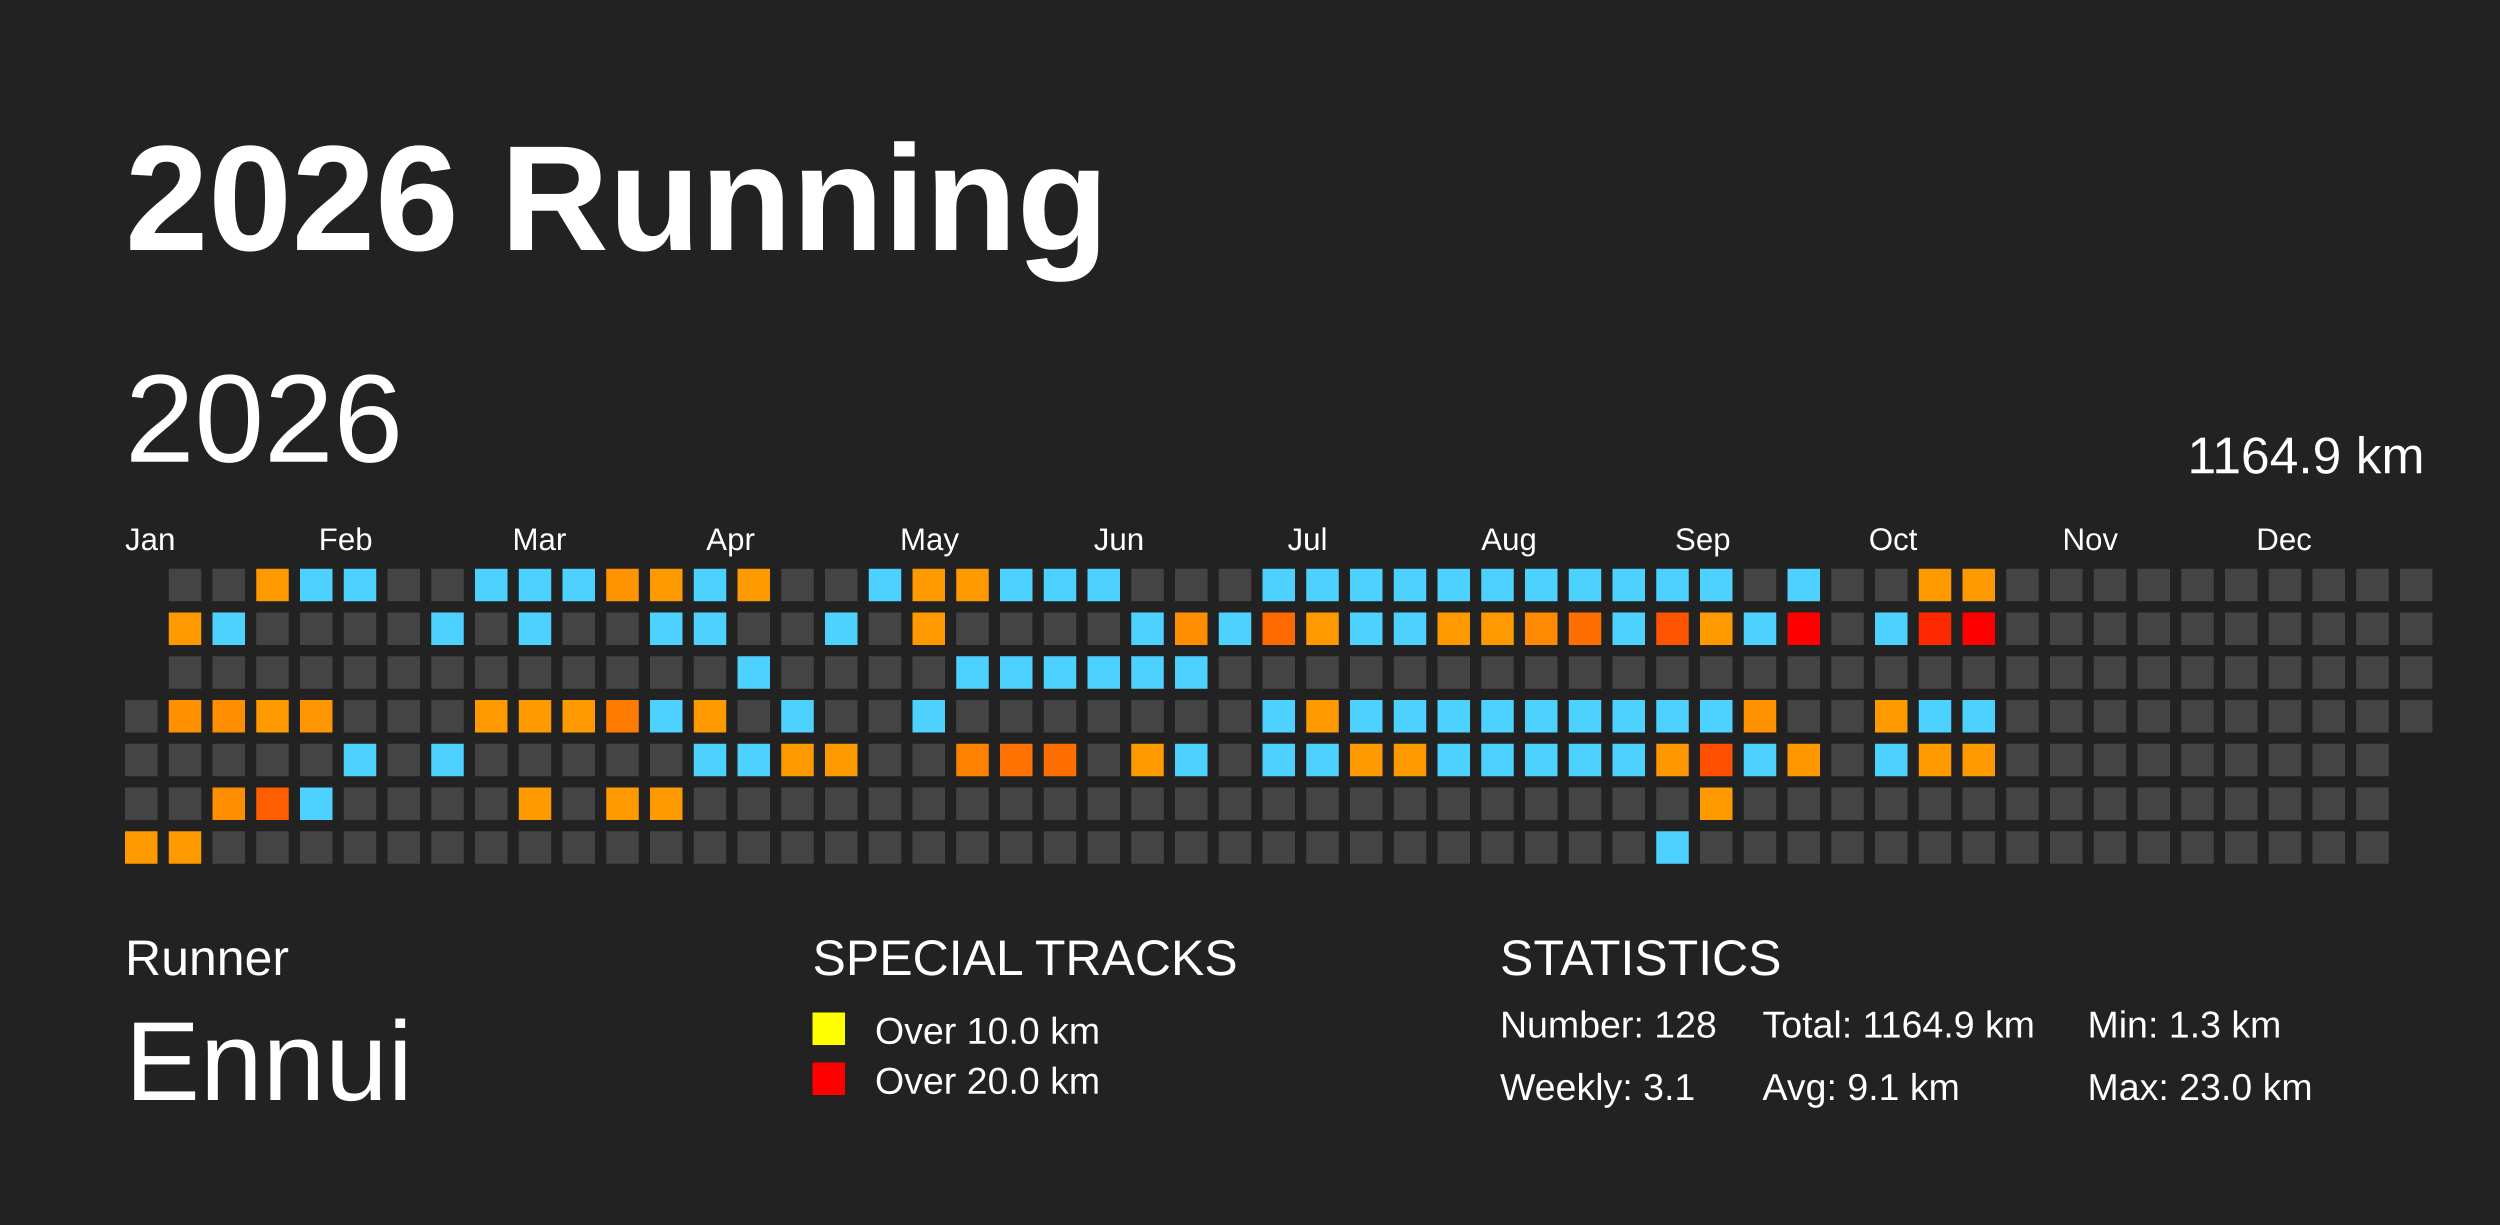
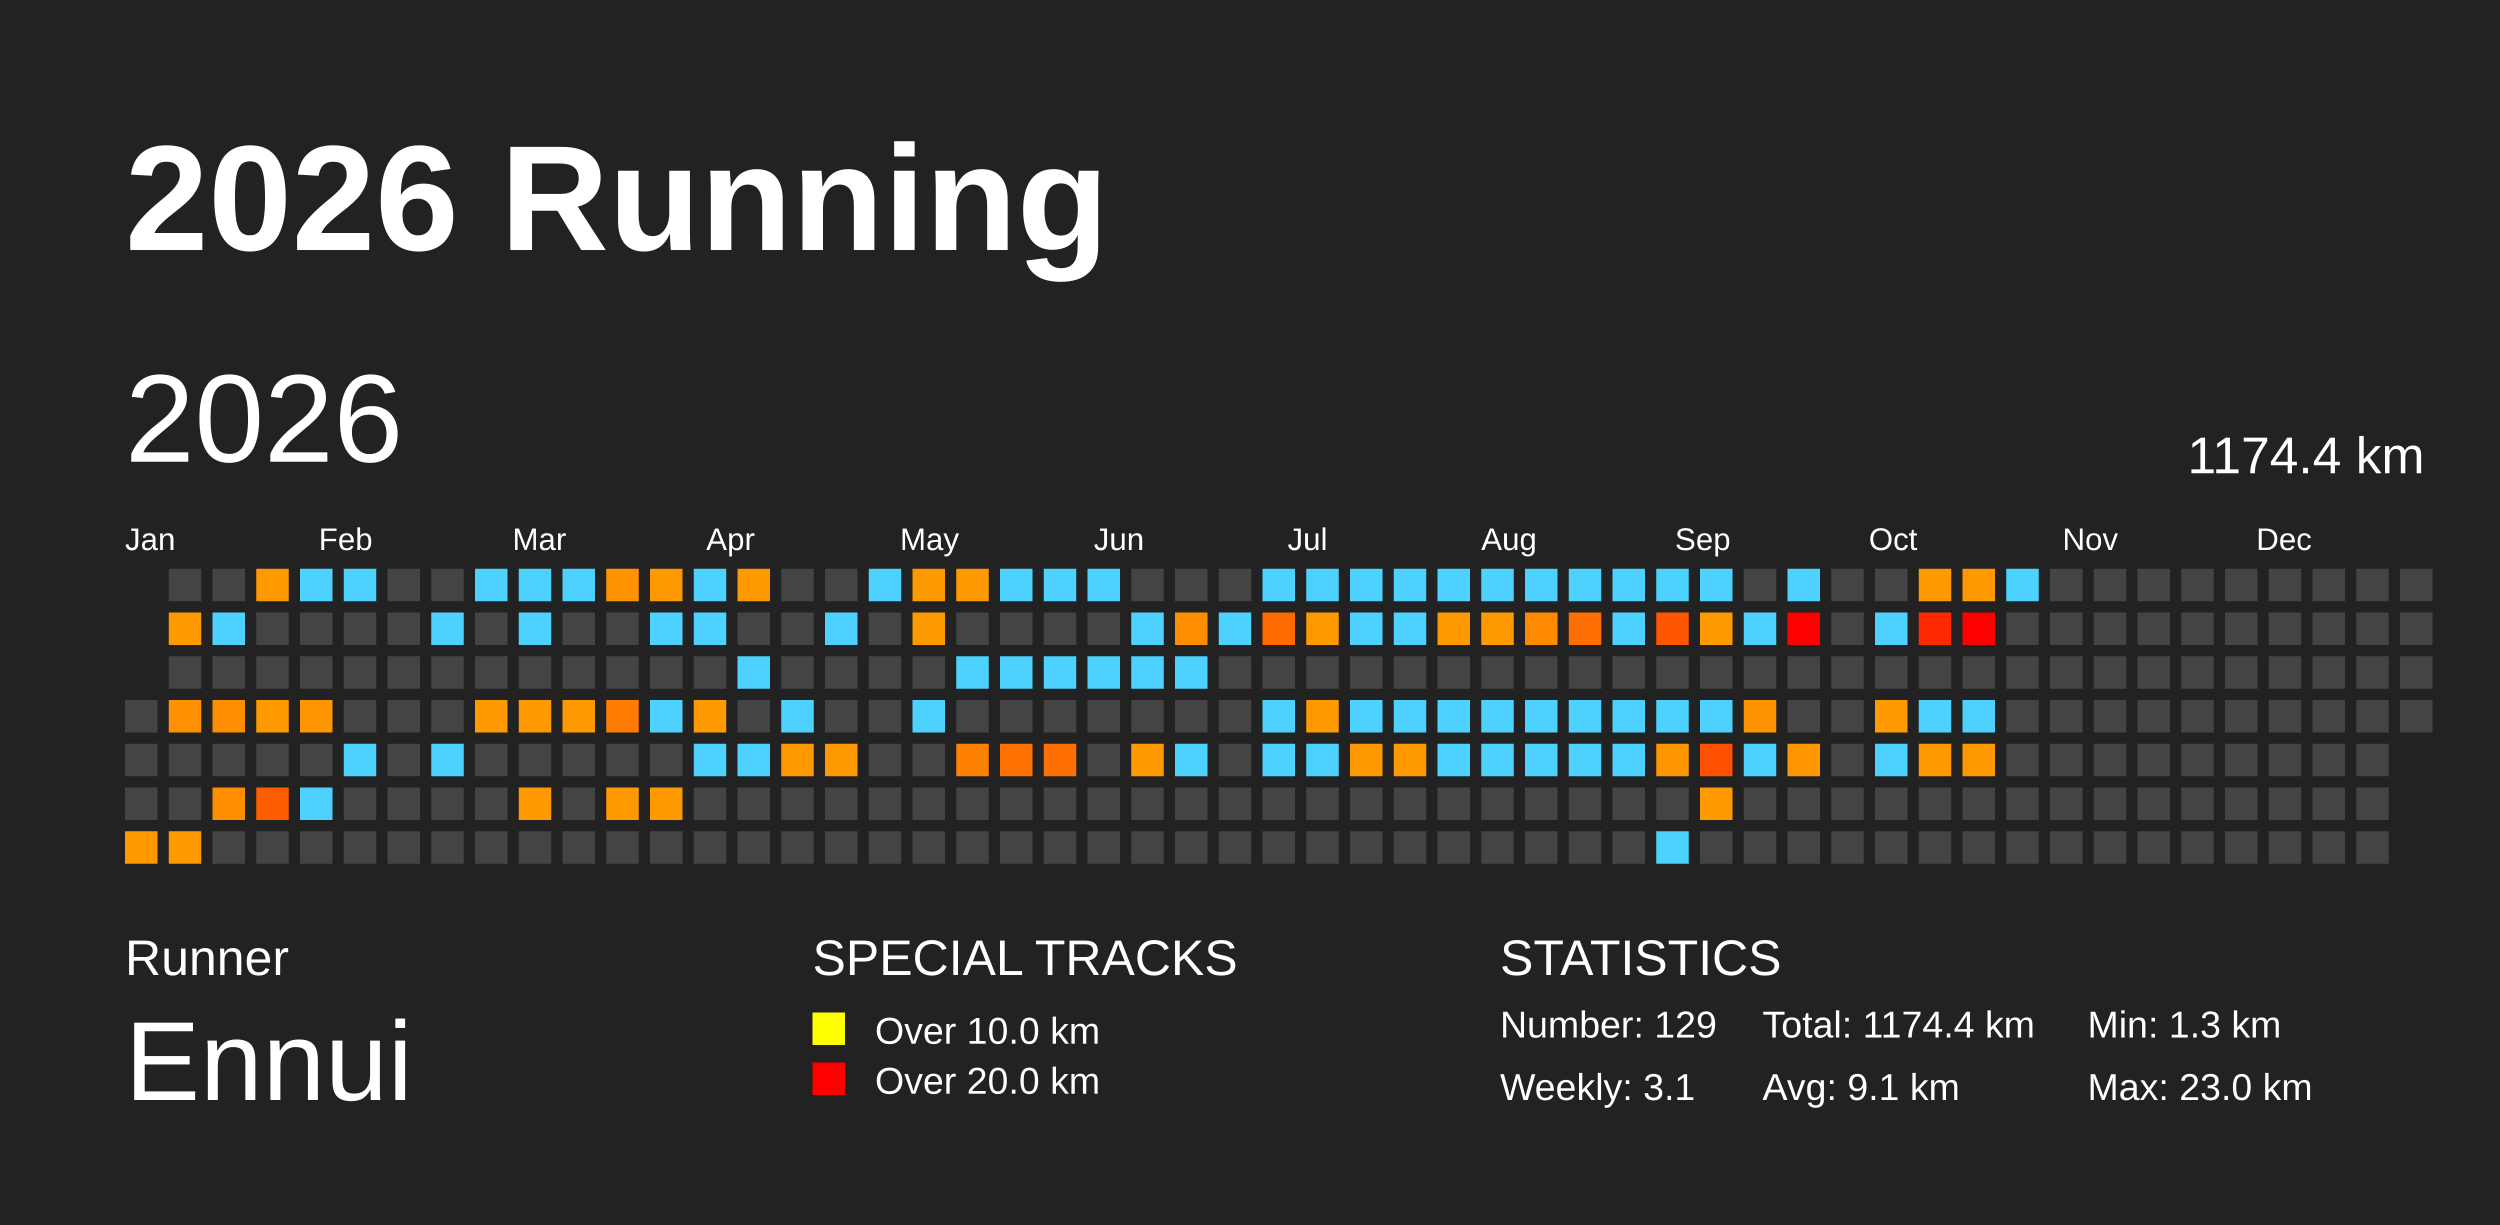
<svg xmlns="http://www.w3.org/2000/svg" baseProfile="full" height="98mm" version="1.1" viewBox="0,0,200,98" width="200mm">
  <defs />
  <rect fill="#222222" height="98" width="200" x="0" y="0" />
  <text fill="#FFFFFF" style="font-size:12px; font-family:Arial; font-weight:bold;" x="10" y="20">2026 Running</text>
  <text fill="#FFFFFF" style="font-size:4px; font-family:Arial" x="10" y="78">Runner</text>
  <text fill="#FFFFFF" style="font-size:9px; font-family:Arial" x="10" y="88">Ennui</text>
  <text fill="#FFFFFF" style="font-size:4px; font-family:Arial" x="65" y="78">SPECIAL TRACKS</text>
  <rect fill="yellow" height="2.6" width="2.6" x="65" y="81" />
  <text fill="#FFFFFF" style="font-size:3px; font-family:Arial" x="70" y="83.5">Over 10.0 km</text>
  <rect fill="red" height="2.6" width="2.6" x="65" y="85" />
  <text fill="#FFFFFF" style="font-size:3px; font-family:Arial" x="70" y="87.5">Over 20.0 km</text>
  <text fill="#FFFFFF" style="font-size:4px; font-family:Arial" x="120" y="78">STATISTICS</text>
-   <text fill="#FFFFFF" style="font-size:3px; font-family:Arial" x="120" y="83">Number: 128</text>
+   <text fill="#FFFFFF" style="font-size:3px; font-family:Arial" x="120" y="83">Number: 129</text>
  <text fill="#FFFFFF" style="font-size:3px; font-family:Arial" x="120" y="88">Weekly: 3.1</text>
-   <text fill="#FFFFFF" style="font-size:3px; font-family:Arial" x="141" y="83">Total: 1164.9 km</text>
+   <text fill="#FFFFFF" style="font-size:3px; font-family:Arial" x="141" y="83">Total: 1174.4 km</text>
  <text fill="#FFFFFF" style="font-size:3px; font-family:Arial" x="141" y="88">Avg: 9.1 km</text>
  <text fill="#FFFFFF" style="font-size:3px; font-family:Arial" x="167" y="83">Min: 1.3 km</text>
  <text fill="#FFFFFF" style="font-size:3px; font-family:Arial" x="167" y="88">Max: 23.0 km</text>
  <text dominant-baseline="hanging" fill="#FFFFFF" style="font-size:10.0px; font-family:Arial;" x="10" y="30">2026</text>
-   <text dominant-baseline="hanging" fill="#FFFFFF" style="font-size:4.125px; font-family:Arial;" x="175" y="35">1164.9 km</text>
+   <text dominant-baseline="hanging" fill="#FFFFFF" style="font-size:4.125px; font-family:Arial;" x="175" y="35">1174.4 km</text>
  <text fill="#FFFFFF" style="font-size:2.5px; font-family:Arial" x="10.0" y="44">Jan</text>
  <text fill="#FFFFFF" style="font-size:2.5px; font-family:Arial" x="25.5" y="44">Feb</text>
  <text fill="#FFFFFF" style="font-size:2.5px; font-family:Arial" x="41.0" y="44">Mar</text>
  <text fill="#FFFFFF" style="font-size:2.5px; font-family:Arial" x="56.5" y="44">Apr</text>
  <text fill="#FFFFFF" style="font-size:2.5px; font-family:Arial" x="72.0" y="44">May</text>
  <text fill="#FFFFFF" style="font-size:2.5px; font-family:Arial" x="87.5" y="44">Jun</text>
  <text fill="#FFFFFF" style="font-size:2.5px; font-family:Arial" x="103.0" y="44">Jul</text>
  <text fill="#FFFFFF" style="font-size:2.5px; font-family:Arial" x="118.5" y="44">Aug</text>
  <text fill="#FFFFFF" style="font-size:2.5px; font-family:Arial" x="134.0" y="44">Sep</text>
  <text fill="#FFFFFF" style="font-size:2.5px; font-family:Arial" x="149.5" y="44">Oct</text>
  <text fill="#FFFFFF" style="font-size:2.5px; font-family:Arial" x="165.0" y="44">Nov</text>
  <text fill="#FFFFFF" style="font-size:2.5px; font-family:Arial" x="180.5" y="44">Dec</text>
  <rect fill="#444444" height="2.6" width="2.6" x="10.0" y="56.0" />
  <rect fill="#444444" height="2.6" width="2.6" x="10.0" y="59.5" />
  <rect fill="#444444" height="2.6" width="2.6" x="10.0" y="63.0" />
  <rect fill="#ff9900" height="2.6" width="2.6" x="10.0" y="66.5" />
  <rect fill="#444444" height="2.6" width="2.6" x="13.5" y="45.5" />
  <rect fill="#ff9900" height="2.6" width="2.6" x="13.5" y="49.0" />
  <rect fill="#444444" height="2.6" width="2.6" x="13.5" y="52.5" />
  <rect fill="#ff9100" height="2.6" width="2.6" x="13.5" y="56.0" />
  <rect fill="#444444" height="2.6" width="2.6" x="13.5" y="59.5" />
  <rect fill="#444444" height="2.6" width="2.6" x="13.5" y="63.0" />
  <rect fill="#ff9900" height="2.6" width="2.6" x="13.5" y="66.5" />
  <rect fill="#444444" height="2.6" width="2.6" x="17.0" y="45.5" />
  <rect fill="#4dd2ff" height="2.6" width="2.6" x="17.0" y="49.0" />
  <rect fill="#444444" height="2.6" width="2.6" x="17.0" y="52.5" />
  <rect fill="#ff8d00" height="2.6" width="2.6" x="17.0" y="56.0" />
  <rect fill="#444444" height="2.6" width="2.6" x="17.0" y="59.5" />
  <rect fill="#ff8d00" height="2.6" width="2.6" x="17.0" y="63.0" />
  <rect fill="#444444" height="2.6" width="2.6" x="17.0" y="66.5" />
  <rect fill="#ff9900" height="2.6" width="2.6" x="20.5" y="45.5" />
  <rect fill="#444444" height="2.6" width="2.6" x="20.5" y="49.0" />
  <rect fill="#444444" height="2.6" width="2.6" x="20.5" y="52.5" />
  <rect fill="#ff9900" height="2.6" width="2.6" x="20.5" y="56.0" />
  <rect fill="#444444" height="2.6" width="2.6" x="20.5" y="59.5" />
  <rect fill="#ff5e00" height="2.6" width="2.6" x="20.5" y="63.0" />
  <rect fill="#444444" height="2.6" width="2.6" x="20.5" y="66.5" />
  <rect fill="#4dd2ff" height="2.6" width="2.6" x="24.0" y="45.5" />
  <rect fill="#444444" height="2.6" width="2.6" x="24.0" y="49.0" />
  <rect fill="#444444" height="2.6" width="2.6" x="24.0" y="52.5" />
  <rect fill="#ff9500" height="2.6" width="2.6" x="24.0" y="56.0" />
  <rect fill="#444444" height="2.6" width="2.6" x="24.0" y="59.5" />
  <rect fill="#4dd2ff" height="2.6" width="2.6" x="24.0" y="63.0" />
  <rect fill="#444444" height="2.6" width="2.6" x="24.0" y="66.5" />
  <rect fill="#4dd2ff" height="2.6" width="2.6" x="27.5" y="45.5" />
  <rect fill="#444444" height="2.6" width="2.6" x="27.5" y="49.0" />
  <rect fill="#444444" height="2.6" width="2.6" x="27.5" y="52.5" />
  <rect fill="#444444" height="2.6" width="2.6" x="27.5" y="56.0" />
  <rect fill="#4dd2ff" height="2.6" width="2.6" x="27.5" y="59.5" />
  <rect fill="#444444" height="2.6" width="2.6" x="27.5" y="63.0" />
  <rect fill="#444444" height="2.6" width="2.6" x="27.5" y="66.5" />
  <rect fill="#444444" height="2.6" width="2.6" x="31.0" y="45.5" />
  <rect fill="#444444" height="2.6" width="2.6" x="31.0" y="49.0" />
  <rect fill="#444444" height="2.6" width="2.6" x="31.0" y="52.5" />
  <rect fill="#444444" height="2.6" width="2.6" x="31.0" y="56.0" />
  <rect fill="#444444" height="2.6" width="2.6" x="31.0" y="59.5" />
  <rect fill="#444444" height="2.6" width="2.6" x="31.0" y="63.0" />
  <rect fill="#444444" height="2.6" width="2.6" x="31.0" y="66.5" />
  <rect fill="#444444" height="2.6" width="2.6" x="34.5" y="45.5" />
  <rect fill="#4dd2ff" height="2.6" width="2.6" x="34.5" y="49.0" />
  <rect fill="#444444" height="2.6" width="2.6" x="34.5" y="52.5" />
  <rect fill="#444444" height="2.6" width="2.6" x="34.5" y="56.0" />
  <rect fill="#4dd2ff" height="2.6" width="2.6" x="34.5" y="59.5" />
  <rect fill="#444444" height="2.6" width="2.6" x="34.5" y="63.0" />
  <rect fill="#444444" height="2.6" width="2.6" x="34.5" y="66.5" />
  <rect fill="#4dd2ff" height="2.6" width="2.6" x="38.0" y="45.5" />
  <rect fill="#444444" height="2.6" width="2.6" x="38.0" y="49.0" />
  <rect fill="#444444" height="2.6" width="2.6" x="38.0" y="52.5" />
  <rect fill="#ff9900" height="2.6" width="2.6" x="38.0" y="56.0" />
  <rect fill="#444444" height="2.6" width="2.6" x="38.0" y="59.5" />
  <rect fill="#444444" height="2.6" width="2.6" x="38.0" y="63.0" />
  <rect fill="#444444" height="2.6" width="2.6" x="38.0" y="66.5" />
  <rect fill="#4dd2ff" height="2.6" width="2.6" x="41.5" y="45.5" />
  <rect fill="#4dd2ff" height="2.6" width="2.6" x="41.5" y="49.0" />
  <rect fill="#444444" height="2.6" width="2.6" x="41.5" y="52.5" />
  <rect fill="#ff9900" height="2.6" width="2.6" x="41.5" y="56.0" />
  <rect fill="#444444" height="2.6" width="2.6" x="41.5" y="59.5" />
  <rect fill="#ff9900" height="2.6" width="2.6" x="41.5" y="63.0" />
  <rect fill="#444444" height="2.6" width="2.6" x="41.5" y="66.5" />
  <rect fill="#4dd2ff" height="2.6" width="2.6" x="45.0" y="45.5" />
  <rect fill="#444444" height="2.6" width="2.6" x="45.0" y="49.0" />
  <rect fill="#444444" height="2.6" width="2.6" x="45.0" y="52.5" />
  <rect fill="#ff9900" height="2.6" width="2.6" x="45.0" y="56.0" />
  <rect fill="#444444" height="2.6" width="2.6" x="45.0" y="59.5" />
  <rect fill="#444444" height="2.6" width="2.6" x="45.0" y="63.0" />
  <rect fill="#444444" height="2.6" width="2.6" x="45.0" y="66.5" />
  <rect fill="#ff9400" height="2.6" width="2.6" x="48.5" y="45.5" />
  <rect fill="#444444" height="2.6" width="2.6" x="48.5" y="49.0" />
  <rect fill="#444444" height="2.6" width="2.6" x="48.5" y="52.5" />
  <rect fill="#ff7c00" height="2.6" width="2.6" x="48.5" y="56.0" />
  <rect fill="#444444" height="2.6" width="2.6" x="48.5" y="59.5" />
  <rect fill="#ff9900" height="2.6" width="2.6" x="48.5" y="63.0" />
  <rect fill="#444444" height="2.6" width="2.6" x="48.5" y="66.5" />
  <rect fill="#ff9900" height="2.6" width="2.6" x="52.0" y="45.5" />
  <rect fill="#4dd2ff" height="2.6" width="2.6" x="52.0" y="49.0" />
  <rect fill="#444444" height="2.6" width="2.6" x="52.0" y="52.5" />
  <rect fill="#4dd2ff" height="2.6" width="2.6" x="52.0" y="56.0" />
  <rect fill="#444444" height="2.6" width="2.6" x="52.0" y="59.5" />
  <rect fill="#ff9900" height="2.6" width="2.6" x="52.0" y="63.0" />
  <rect fill="#444444" height="2.6" width="2.6" x="52.0" y="66.5" />
  <rect fill="#4dd2ff" height="2.6" width="2.6" x="55.5" y="45.5" />
  <rect fill="#4dd2ff" height="2.6" width="2.6" x="55.5" y="49.0" />
  <rect fill="#444444" height="2.6" width="2.6" x="55.5" y="52.5" />
  <rect fill="#ff9900" height="2.6" width="2.6" x="55.5" y="56.0" />
  <rect fill="#4dd2ff" height="2.6" width="2.6" x="55.5" y="59.5" />
  <rect fill="#444444" height="2.6" width="2.6" x="55.5" y="63.0" />
  <rect fill="#444444" height="2.6" width="2.6" x="55.5" y="66.5" />
  <rect fill="#ff9900" height="2.6" width="2.6" x="59.0" y="45.5" />
  <rect fill="#444444" height="2.6" width="2.6" x="59.0" y="49.0" />
  <rect fill="#4dd2ff" height="2.6" width="2.6" x="59.0" y="52.5" />
  <rect fill="#444444" height="2.6" width="2.6" x="59.0" y="56.0" />
  <rect fill="#4dd2ff" height="2.6" width="2.6" x="59.0" y="59.5" />
  <rect fill="#444444" height="2.6" width="2.6" x="59.0" y="63.0" />
  <rect fill="#444444" height="2.6" width="2.6" x="59.0" y="66.5" />
  <rect fill="#444444" height="2.6" width="2.6" x="62.5" y="45.5" />
  <rect fill="#444444" height="2.6" width="2.6" x="62.5" y="49.0" />
  <rect fill="#444444" height="2.6" width="2.6" x="62.5" y="52.5" />
  <rect fill="#4dd2ff" height="2.6" width="2.6" x="62.5" y="56.0" />
  <rect fill="#ff9900" height="2.6" width="2.6" x="62.5" y="59.5" />
  <rect fill="#444444" height="2.6" width="2.6" x="62.5" y="63.0" />
  <rect fill="#444444" height="2.6" width="2.6" x="62.5" y="66.5" />
  <rect fill="#444444" height="2.6" width="2.6" x="66.0" y="45.5" />
  <rect fill="#4dd2ff" height="2.6" width="2.6" x="66.0" y="49.0" />
  <rect fill="#444444" height="2.6" width="2.6" x="66.0" y="52.5" />
  <rect fill="#444444" height="2.6" width="2.6" x="66.0" y="56.0" />
  <rect fill="#ff9900" height="2.6" width="2.6" x="66.0" y="59.5" />
  <rect fill="#444444" height="2.6" width="2.6" x="66.0" y="63.0" />
  <rect fill="#444444" height="2.6" width="2.6" x="66.0" y="66.5" />
  <rect fill="#4dd2ff" height="2.6" width="2.6" x="69.5" y="45.5" />
  <rect fill="#444444" height="2.6" width="2.6" x="69.5" y="49.0" />
  <rect fill="#444444" height="2.6" width="2.6" x="69.5" y="52.5" />
  <rect fill="#444444" height="2.6" width="2.6" x="69.5" y="56.0" />
  <rect fill="#444444" height="2.6" width="2.6" x="69.5" y="59.5" />
  <rect fill="#444444" height="2.6" width="2.6" x="69.5" y="63.0" />
  <rect fill="#444444" height="2.6" width="2.6" x="69.5" y="66.5" />
  <rect fill="#ff9900" height="2.6" width="2.6" x="73.0" y="45.5" />
  <rect fill="#ff9900" height="2.6" width="2.6" x="73.0" y="49.0" />
  <rect fill="#444444" height="2.6" width="2.6" x="73.0" y="52.5" />
  <rect fill="#4dd2ff" height="2.6" width="2.6" x="73.0" y="56.0" />
  <rect fill="#444444" height="2.6" width="2.6" x="73.0" y="59.5" />
  <rect fill="#444444" height="2.6" width="2.6" x="73.0" y="63.0" />
  <rect fill="#444444" height="2.6" width="2.6" x="73.0" y="66.5" />
  <rect fill="#ff9900" height="2.6" width="2.6" x="76.5" y="45.5" />
  <rect fill="#444444" height="2.6" width="2.6" x="76.5" y="49.0" />
  <rect fill="#4dd2ff" height="2.6" width="2.6" x="76.5" y="52.5" />
  <rect fill="#444444" height="2.6" width="2.6" x="76.5" y="56.0" />
  <rect fill="#ff8100" height="2.6" width="2.6" x="76.5" y="59.5" />
  <rect fill="#444444" height="2.6" width="2.6" x="76.5" y="63.0" />
  <rect fill="#444444" height="2.6" width="2.6" x="76.5" y="66.5" />
  <rect fill="#4dd2ff" height="2.6" width="2.6" x="80.0" y="45.5" />
  <rect fill="#444444" height="2.6" width="2.6" x="80.0" y="49.0" />
  <rect fill="#4dd2ff" height="2.6" width="2.6" x="80.0" y="52.5" />
  <rect fill="#444444" height="2.6" width="2.6" x="80.0" y="56.0" />
  <rect fill="#ff7100" height="2.6" width="2.6" x="80.0" y="59.5" />
  <rect fill="#444444" height="2.6" width="2.6" x="80.0" y="63.0" />
  <rect fill="#444444" height="2.6" width="2.6" x="80.0" y="66.5" />
  <rect fill="#4dd2ff" height="2.6" width="2.6" x="83.5" y="45.5" />
  <rect fill="#444444" height="2.6" width="2.6" x="83.5" y="49.0" />
  <rect fill="#4dd2ff" height="2.6" width="2.6" x="83.5" y="52.5" />
  <rect fill="#444444" height="2.6" width="2.6" x="83.5" y="56.0" />
  <rect fill="#ff6e00" height="2.6" width="2.6" x="83.5" y="59.5" />
  <rect fill="#444444" height="2.6" width="2.6" x="83.5" y="63.0" />
  <rect fill="#444444" height="2.6" width="2.6" x="83.5" y="66.5" />
  <rect fill="#4dd2ff" height="2.6" width="2.6" x="87.0" y="45.5" />
  <rect fill="#444444" height="2.6" width="2.6" x="87.0" y="49.0" />
  <rect fill="#4dd2ff" height="2.6" width="2.6" x="87.0" y="52.5" />
  <rect fill="#444444" height="2.6" width="2.6" x="87.0" y="56.0" />
  <rect fill="#444444" height="2.6" width="2.6" x="87.0" y="59.5" />
  <rect fill="#444444" height="2.6" width="2.6" x="87.0" y="63.0" />
  <rect fill="#444444" height="2.6" width="2.6" x="87.0" y="66.5" />
  <rect fill="#444444" height="2.6" width="2.6" x="90.5" y="45.5" />
  <rect fill="#4dd2ff" height="2.6" width="2.6" x="90.5" y="49.0" />
  <rect fill="#4dd2ff" height="2.6" width="2.6" x="90.5" y="52.5" />
  <rect fill="#444444" height="2.6" width="2.6" x="90.5" y="56.0" />
  <rect fill="#ff9900" height="2.6" width="2.6" x="90.5" y="59.5" />
  <rect fill="#444444" height="2.6" width="2.6" x="90.5" y="63.0" />
  <rect fill="#444444" height="2.6" width="2.6" x="90.5" y="66.5" />
  <rect fill="#444444" height="2.6" width="2.6" x="94.0" y="45.5" />
  <rect fill="#ff8d00" height="2.6" width="2.6" x="94.0" y="49.0" />
  <rect fill="#4dd2ff" height="2.6" width="2.6" x="94.0" y="52.5" />
  <rect fill="#444444" height="2.6" width="2.6" x="94.0" y="56.0" />
  <rect fill="#4dd2ff" height="2.6" width="2.6" x="94.0" y="59.5" />
  <rect fill="#444444" height="2.6" width="2.6" x="94.0" y="63.0" />
  <rect fill="#444444" height="2.6" width="2.6" x="94.0" y="66.5" />
  <rect fill="#444444" height="2.6" width="2.6" x="97.5" y="45.5" />
  <rect fill="#4dd2ff" height="2.6" width="2.6" x="97.5" y="49.0" />
  <rect fill="#444444" height="2.6" width="2.6" x="97.5" y="52.5" />
  <rect fill="#444444" height="2.6" width="2.6" x="97.5" y="56.0" />
  <rect fill="#444444" height="2.6" width="2.6" x="97.5" y="59.5" />
  <rect fill="#444444" height="2.6" width="2.6" x="97.5" y="63.0" />
  <rect fill="#444444" height="2.6" width="2.6" x="97.5" y="66.5" />
  <rect fill="#4dd2ff" height="2.6" width="2.6" x="101.0" y="45.5" />
  <rect fill="#ff6a00" height="2.6" width="2.6" x="101.0" y="49.0" />
  <rect fill="#444444" height="2.6" width="2.6" x="101.0" y="52.5" />
  <rect fill="#4dd2ff" height="2.6" width="2.6" x="101.0" y="56.0" />
  <rect fill="#4dd2ff" height="2.6" width="2.6" x="101.0" y="59.5" />
  <rect fill="#444444" height="2.6" width="2.6" x="101.0" y="63.0" />
  <rect fill="#444444" height="2.6" width="2.6" x="101.0" y="66.5" />
  <rect fill="#4dd2ff" height="2.6" width="2.6" x="104.5" y="45.5" />
  <rect fill="#ff9900" height="2.6" width="2.6" x="104.5" y="49.0" />
  <rect fill="#444444" height="2.6" width="2.6" x="104.5" y="52.5" />
  <rect fill="#ff9900" height="2.6" width="2.6" x="104.5" y="56.0" />
  <rect fill="#4dd2ff" height="2.6" width="2.6" x="104.5" y="59.5" />
  <rect fill="#444444" height="2.6" width="2.6" x="104.5" y="63.0" />
  <rect fill="#444444" height="2.6" width="2.6" x="104.5" y="66.5" />
  <rect fill="#4dd2ff" height="2.6" width="2.6" x="108.0" y="45.5" />
  <rect fill="#4dd2ff" height="2.6" width="2.6" x="108.0" y="49.0" />
  <rect fill="#444444" height="2.6" width="2.6" x="108.0" y="52.5" />
  <rect fill="#4dd2ff" height="2.6" width="2.6" x="108.0" y="56.0" />
  <rect fill="#ff9900" height="2.6" width="2.6" x="108.0" y="59.5" />
  <rect fill="#444444" height="2.6" width="2.6" x="108.0" y="63.0" />
  <rect fill="#444444" height="2.6" width="2.6" x="108.0" y="66.5" />
  <rect fill="#4dd2ff" height="2.6" width="2.6" x="111.5" y="45.5" />
  <rect fill="#4dd2ff" height="2.6" width="2.6" x="111.5" y="49.0" />
  <rect fill="#444444" height="2.6" width="2.6" x="111.5" y="52.5" />
  <rect fill="#4dd2ff" height="2.6" width="2.6" x="111.5" y="56.0" />
  <rect fill="#ff9900" height="2.6" width="2.6" x="111.5" y="59.5" />
  <rect fill="#444444" height="2.6" width="2.6" x="111.5" y="63.0" />
  <rect fill="#444444" height="2.6" width="2.6" x="111.5" y="66.5" />
  <rect fill="#4dd2ff" height="2.6" width="2.6" x="115.0" y="45.5" />
  <rect fill="#ff9900" height="2.6" width="2.6" x="115.0" y="49.0" />
  <rect fill="#444444" height="2.6" width="2.6" x="115.0" y="52.5" />
  <rect fill="#4dd2ff" height="2.6" width="2.6" x="115.0" y="56.0" />
  <rect fill="#4dd2ff" height="2.6" width="2.6" x="115.0" y="59.5" />
  <rect fill="#444444" height="2.6" width="2.6" x="115.0" y="63.0" />
  <rect fill="#444444" height="2.6" width="2.6" x="115.0" y="66.5" />
  <rect fill="#4dd2ff" height="2.6" width="2.6" x="118.5" y="45.5" />
  <rect fill="#ff9900" height="2.6" width="2.6" x="118.5" y="49.0" />
  <rect fill="#444444" height="2.6" width="2.6" x="118.5" y="52.5" />
  <rect fill="#4dd2ff" height="2.6" width="2.6" x="118.5" y="56.0" />
  <rect fill="#4dd2ff" height="2.6" width="2.6" x="118.5" y="59.5" />
  <rect fill="#444444" height="2.6" width="2.6" x="118.5" y="63.0" />
  <rect fill="#444444" height="2.6" width="2.6" x="118.5" y="66.5" />
  <rect fill="#4dd2ff" height="2.6" width="2.6" x="122.0" y="45.5" />
  <rect fill="#ff8900" height="2.6" width="2.6" x="122.0" y="49.0" />
  <rect fill="#444444" height="2.6" width="2.6" x="122.0" y="52.5" />
  <rect fill="#4dd2ff" height="2.6" width="2.6" x="122.0" y="56.0" />
  <rect fill="#4dd2ff" height="2.6" width="2.6" x="122.0" y="59.5" />
  <rect fill="#444444" height="2.6" width="2.6" x="122.0" y="63.0" />
  <rect fill="#444444" height="2.6" width="2.6" x="122.0" y="66.5" />
  <rect fill="#4dd2ff" height="2.6" width="2.6" x="125.5" y="45.5" />
  <rect fill="#ff6e00" height="2.6" width="2.6" x="125.5" y="49.0" />
  <rect fill="#444444" height="2.6" width="2.6" x="125.5" y="52.5" />
  <rect fill="#4dd2ff" height="2.6" width="2.6" x="125.5" y="56.0" />
  <rect fill="#4dd2ff" height="2.6" width="2.6" x="125.5" y="59.5" />
  <rect fill="#444444" height="2.6" width="2.6" x="125.5" y="63.0" />
  <rect fill="#444444" height="2.6" width="2.6" x="125.5" y="66.5" />
  <rect fill="#4dd2ff" height="2.6" width="2.6" x="129.0" y="45.5" />
  <rect fill="#4dd2ff" height="2.6" width="2.6" x="129.0" y="49.0" />
  <rect fill="#444444" height="2.6" width="2.6" x="129.0" y="52.5" />
  <rect fill="#4dd2ff" height="2.6" width="2.6" x="129.0" y="56.0" />
  <rect fill="#4dd2ff" height="2.6" width="2.6" x="129.0" y="59.5" />
  <rect fill="#444444" height="2.6" width="2.6" x="129.0" y="63.0" />
  <rect fill="#444444" height="2.6" width="2.6" x="129.0" y="66.5" />
  <rect fill="#4dd2ff" height="2.6" width="2.6" x="132.5" y="45.5" />
  <rect fill="#ff5400" height="2.6" width="2.6" x="132.5" y="49.0" />
  <rect fill="#444444" height="2.6" width="2.6" x="132.5" y="52.5" />
  <rect fill="#4dd2ff" height="2.6" width="2.6" x="132.5" y="56.0" />
  <rect fill="#ff9700" height="2.6" width="2.6" x="132.5" y="59.5" />
  <rect fill="#444444" height="2.6" width="2.6" x="132.5" y="63.0" />
  <rect fill="#4dd2ff" height="2.6" width="2.6" x="132.5" y="66.5" />
  <rect fill="#4dd2ff" height="2.6" width="2.6" x="136.0" y="45.5" />
  <rect fill="#ff9900" height="2.6" width="2.6" x="136.0" y="49.0" />
  <rect fill="#444444" height="2.6" width="2.6" x="136.0" y="52.5" />
  <rect fill="#4dd2ff" height="2.6" width="2.6" x="136.0" y="56.0" />
  <rect fill="#ff5000" height="2.6" width="2.6" x="136.0" y="59.5" />
  <rect fill="#ff9900" height="2.6" width="2.6" x="136.0" y="63.0" />
  <rect fill="#444444" height="2.6" width="2.6" x="136.0" y="66.5" />
  <rect fill="#444444" height="2.6" width="2.6" x="139.5" y="45.5" />
  <rect fill="#4dd2ff" height="2.6" width="2.6" x="139.5" y="49.0" />
  <rect fill="#444444" height="2.6" width="2.6" x="139.5" y="52.5" />
  <rect fill="#ff9200" height="2.6" width="2.6" x="139.5" y="56.0" />
  <rect fill="#4dd2ff" height="2.6" width="2.6" x="139.5" y="59.5" />
  <rect fill="#444444" height="2.6" width="2.6" x="139.5" y="63.0" />
  <rect fill="#444444" height="2.6" width="2.6" x="139.5" y="66.5" />
  <rect fill="#4dd2ff" height="2.6" width="2.6" x="143.0" y="45.5" />
  <rect fill="red" height="2.6" width="2.6" x="143.0" y="49.0" />
  <rect fill="#444444" height="2.6" width="2.6" x="143.0" y="52.5" />
  <rect fill="#444444" height="2.6" width="2.6" x="143.0" y="56.0" />
  <rect fill="#ff9800" height="2.6" width="2.6" x="143.0" y="59.5" />
  <rect fill="#444444" height="2.6" width="2.6" x="143.0" y="63.0" />
  <rect fill="#444444" height="2.6" width="2.6" x="143.0" y="66.5" />
  <rect fill="#444444" height="2.6" width="2.6" x="146.5" y="45.5" />
  <rect fill="#444444" height="2.6" width="2.6" x="146.5" y="49.0" />
  <rect fill="#444444" height="2.6" width="2.6" x="146.5" y="52.5" />
  <rect fill="#444444" height="2.6" width="2.6" x="146.5" y="56.0" />
  <rect fill="#444444" height="2.6" width="2.6" x="146.5" y="59.5" />
  <rect fill="#444444" height="2.6" width="2.6" x="146.5" y="63.0" />
  <rect fill="#444444" height="2.6" width="2.6" x="146.5" y="66.5" />
  <rect fill="#444444" height="2.6" width="2.6" x="150.0" y="45.5" />
  <rect fill="#4dd2ff" height="2.6" width="2.6" x="150.0" y="49.0" />
  <rect fill="#444444" height="2.6" width="2.6" x="150.0" y="52.5" />
  <rect fill="#ff9900" height="2.6" width="2.6" x="150.0" y="56.0" />
  <rect fill="#4dd2ff" height="2.6" width="2.6" x="150.0" y="59.5" />
  <rect fill="#444444" height="2.6" width="2.6" x="150.0" y="63.0" />
  <rect fill="#444444" height="2.6" width="2.6" x="150.0" y="66.5" />
  <rect fill="#ff9900" height="2.6" width="2.6" x="153.5" y="45.5" />
  <rect fill="#ff2900" height="2.6" width="2.6" x="153.5" y="49.0" />
  <rect fill="#444444" height="2.6" width="2.6" x="153.5" y="52.5" />
  <rect fill="#4dd2ff" height="2.6" width="2.6" x="153.5" y="56.0" />
  <rect fill="#ff9900" height="2.6" width="2.6" x="153.5" y="59.5" />
  <rect fill="#444444" height="2.6" width="2.6" x="153.5" y="63.0" />
  <rect fill="#444444" height="2.6" width="2.6" x="153.5" y="66.5" />
  <rect fill="#ff9900" height="2.6" width="2.6" x="157.0" y="45.5" />
  <rect fill="red" height="2.6" width="2.6" x="157.0" y="49.0" />
  <rect fill="#444444" height="2.6" width="2.6" x="157.0" y="52.5" />
  <rect fill="#4dd2ff" height="2.6" width="2.6" x="157.0" y="56.0" />
  <rect fill="#ff9900" height="2.6" width="2.6" x="157.0" y="59.5" />
  <rect fill="#444444" height="2.6" width="2.6" x="157.0" y="63.0" />
  <rect fill="#444444" height="2.6" width="2.6" x="157.0" y="66.5" />
-   <rect fill="#444444" height="2.6" width="2.6" x="160.5" y="45.5" />
+   <rect fill="#4dd2ff" height="2.6" width="2.6" x="160.5" y="45.5" />
  <rect fill="#444444" height="2.6" width="2.6" x="160.5" y="49.0" />
  <rect fill="#444444" height="2.6" width="2.6" x="160.5" y="52.5" />
  <rect fill="#444444" height="2.6" width="2.6" x="160.5" y="56.0" />
  <rect fill="#444444" height="2.6" width="2.6" x="160.5" y="59.5" />
  <rect fill="#444444" height="2.6" width="2.6" x="160.5" y="63.0" />
  <rect fill="#444444" height="2.6" width="2.6" x="160.5" y="66.5" />
  <rect fill="#444444" height="2.6" width="2.6" x="164.0" y="45.5" />
  <rect fill="#444444" height="2.6" width="2.6" x="164.0" y="49.0" />
  <rect fill="#444444" height="2.6" width="2.6" x="164.0" y="52.5" />
  <rect fill="#444444" height="2.6" width="2.6" x="164.0" y="56.0" />
  <rect fill="#444444" height="2.6" width="2.6" x="164.0" y="59.5" />
  <rect fill="#444444" height="2.6" width="2.6" x="164.0" y="63.0" />
  <rect fill="#444444" height="2.6" width="2.6" x="164.0" y="66.5" />
  <rect fill="#444444" height="2.6" width="2.6" x="167.5" y="45.5" />
  <rect fill="#444444" height="2.6" width="2.6" x="167.5" y="49.0" />
  <rect fill="#444444" height="2.6" width="2.6" x="167.5" y="52.5" />
  <rect fill="#444444" height="2.6" width="2.6" x="167.5" y="56.0" />
  <rect fill="#444444" height="2.6" width="2.6" x="167.5" y="59.5" />
  <rect fill="#444444" height="2.6" width="2.6" x="167.5" y="63.0" />
  <rect fill="#444444" height="2.6" width="2.6" x="167.5" y="66.5" />
  <rect fill="#444444" height="2.6" width="2.6" x="171.0" y="45.5" />
  <rect fill="#444444" height="2.6" width="2.6" x="171.0" y="49.0" />
  <rect fill="#444444" height="2.6" width="2.6" x="171.0" y="52.5" />
  <rect fill="#444444" height="2.6" width="2.6" x="171.0" y="56.0" />
  <rect fill="#444444" height="2.6" width="2.6" x="171.0" y="59.5" />
  <rect fill="#444444" height="2.6" width="2.6" x="171.0" y="63.0" />
  <rect fill="#444444" height="2.6" width="2.6" x="171.0" y="66.5" />
  <rect fill="#444444" height="2.6" width="2.6" x="174.5" y="45.5" />
  <rect fill="#444444" height="2.6" width="2.6" x="174.5" y="49.0" />
  <rect fill="#444444" height="2.6" width="2.6" x="174.5" y="52.5" />
  <rect fill="#444444" height="2.6" width="2.6" x="174.5" y="56.0" />
  <rect fill="#444444" height="2.6" width="2.6" x="174.5" y="59.5" />
  <rect fill="#444444" height="2.6" width="2.6" x="174.5" y="63.0" />
  <rect fill="#444444" height="2.6" width="2.6" x="174.5" y="66.5" />
  <rect fill="#444444" height="2.6" width="2.6" x="178.0" y="45.5" />
  <rect fill="#444444" height="2.6" width="2.6" x="178.0" y="49.0" />
  <rect fill="#444444" height="2.6" width="2.6" x="178.0" y="52.5" />
  <rect fill="#444444" height="2.6" width="2.6" x="178.0" y="56.0" />
  <rect fill="#444444" height="2.6" width="2.6" x="178.0" y="59.5" />
  <rect fill="#444444" height="2.6" width="2.6" x="178.0" y="63.0" />
  <rect fill="#444444" height="2.6" width="2.6" x="178.0" y="66.5" />
  <rect fill="#444444" height="2.6" width="2.6" x="181.5" y="45.5" />
  <rect fill="#444444" height="2.6" width="2.6" x="181.5" y="49.0" />
  <rect fill="#444444" height="2.6" width="2.6" x="181.5" y="52.5" />
  <rect fill="#444444" height="2.6" width="2.6" x="181.5" y="56.0" />
  <rect fill="#444444" height="2.6" width="2.6" x="181.5" y="59.5" />
  <rect fill="#444444" height="2.6" width="2.6" x="181.5" y="63.0" />
  <rect fill="#444444" height="2.6" width="2.6" x="181.5" y="66.5" />
  <rect fill="#444444" height="2.6" width="2.6" x="185.0" y="45.5" />
  <rect fill="#444444" height="2.6" width="2.6" x="185.0" y="49.0" />
  <rect fill="#444444" height="2.6" width="2.6" x="185.0" y="52.5" />
  <rect fill="#444444" height="2.6" width="2.6" x="185.0" y="56.0" />
  <rect fill="#444444" height="2.6" width="2.6" x="185.0" y="59.5" />
  <rect fill="#444444" height="2.6" width="2.6" x="185.0" y="63.0" />
  <rect fill="#444444" height="2.6" width="2.6" x="185.0" y="66.5" />
  <rect fill="#444444" height="2.6" width="2.6" x="188.5" y="45.5" />
  <rect fill="#444444" height="2.6" width="2.6" x="188.5" y="49.0" />
  <rect fill="#444444" height="2.6" width="2.6" x="188.5" y="52.5" />
  <rect fill="#444444" height="2.6" width="2.6" x="188.5" y="56.0" />
  <rect fill="#444444" height="2.6" width="2.6" x="188.5" y="59.5" />
  <rect fill="#444444" height="2.6" width="2.6" x="188.5" y="63.0" />
  <rect fill="#444444" height="2.6" width="2.6" x="188.5" y="66.5" />
  <rect fill="#444444" height="2.6" width="2.6" x="192.0" y="45.5" />
  <rect fill="#444444" height="2.6" width="2.6" x="192.0" y="49.0" />
  <rect fill="#444444" height="2.6" width="2.6" x="192.0" y="52.5" />
  <rect fill="#444444" height="2.6" width="2.6" x="192.0" y="56.0" />
</svg>
